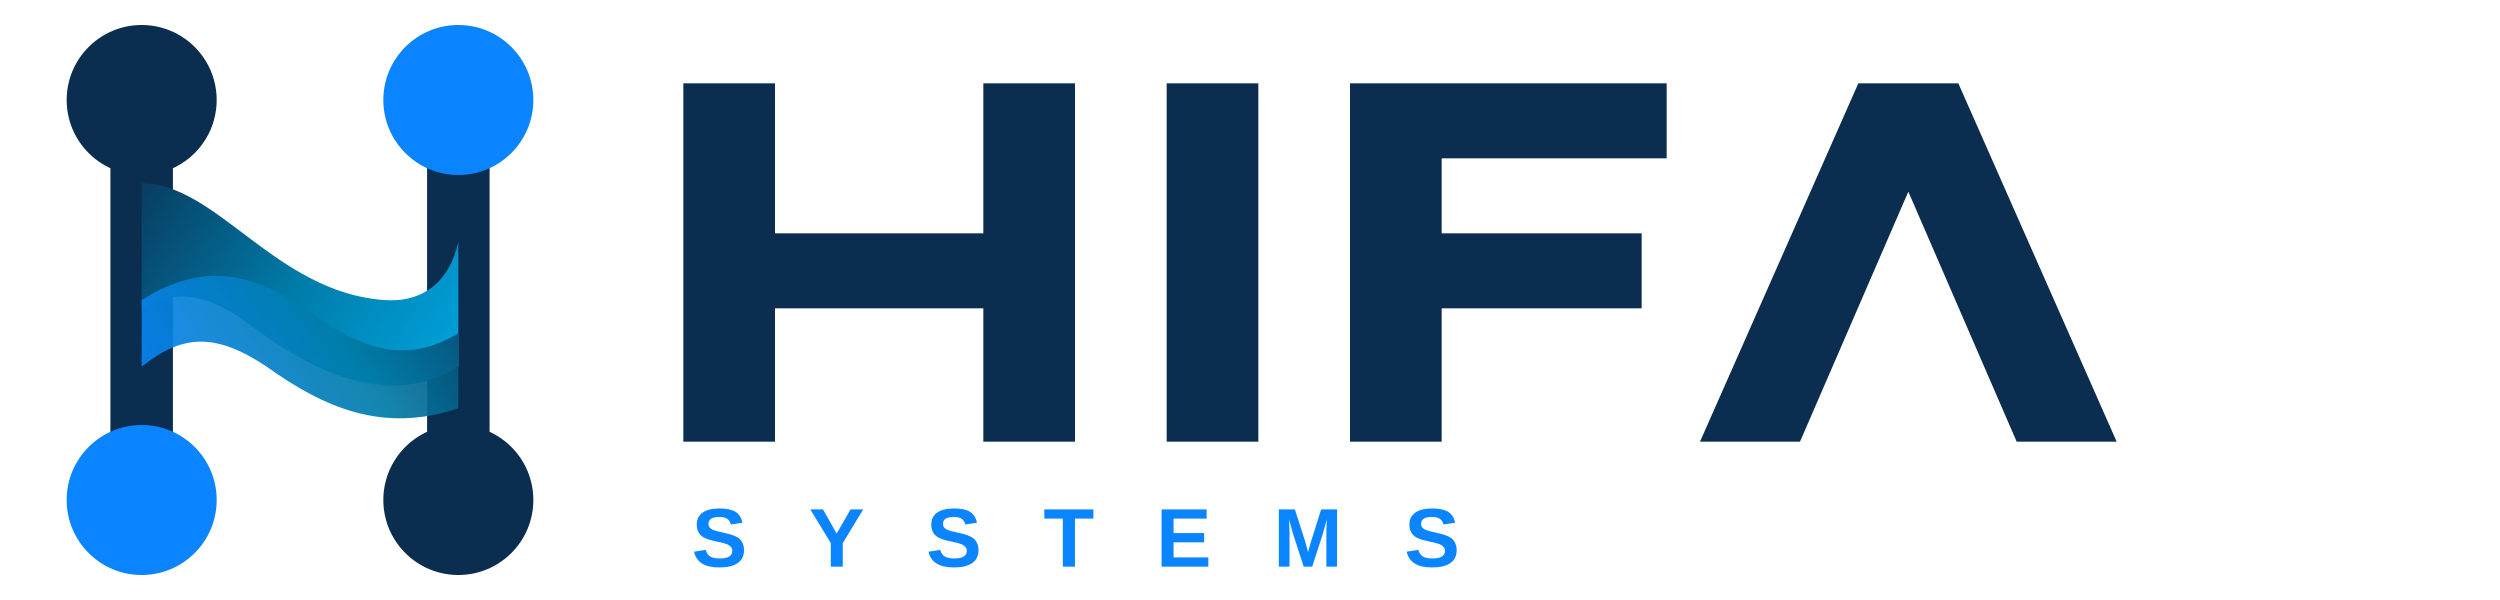
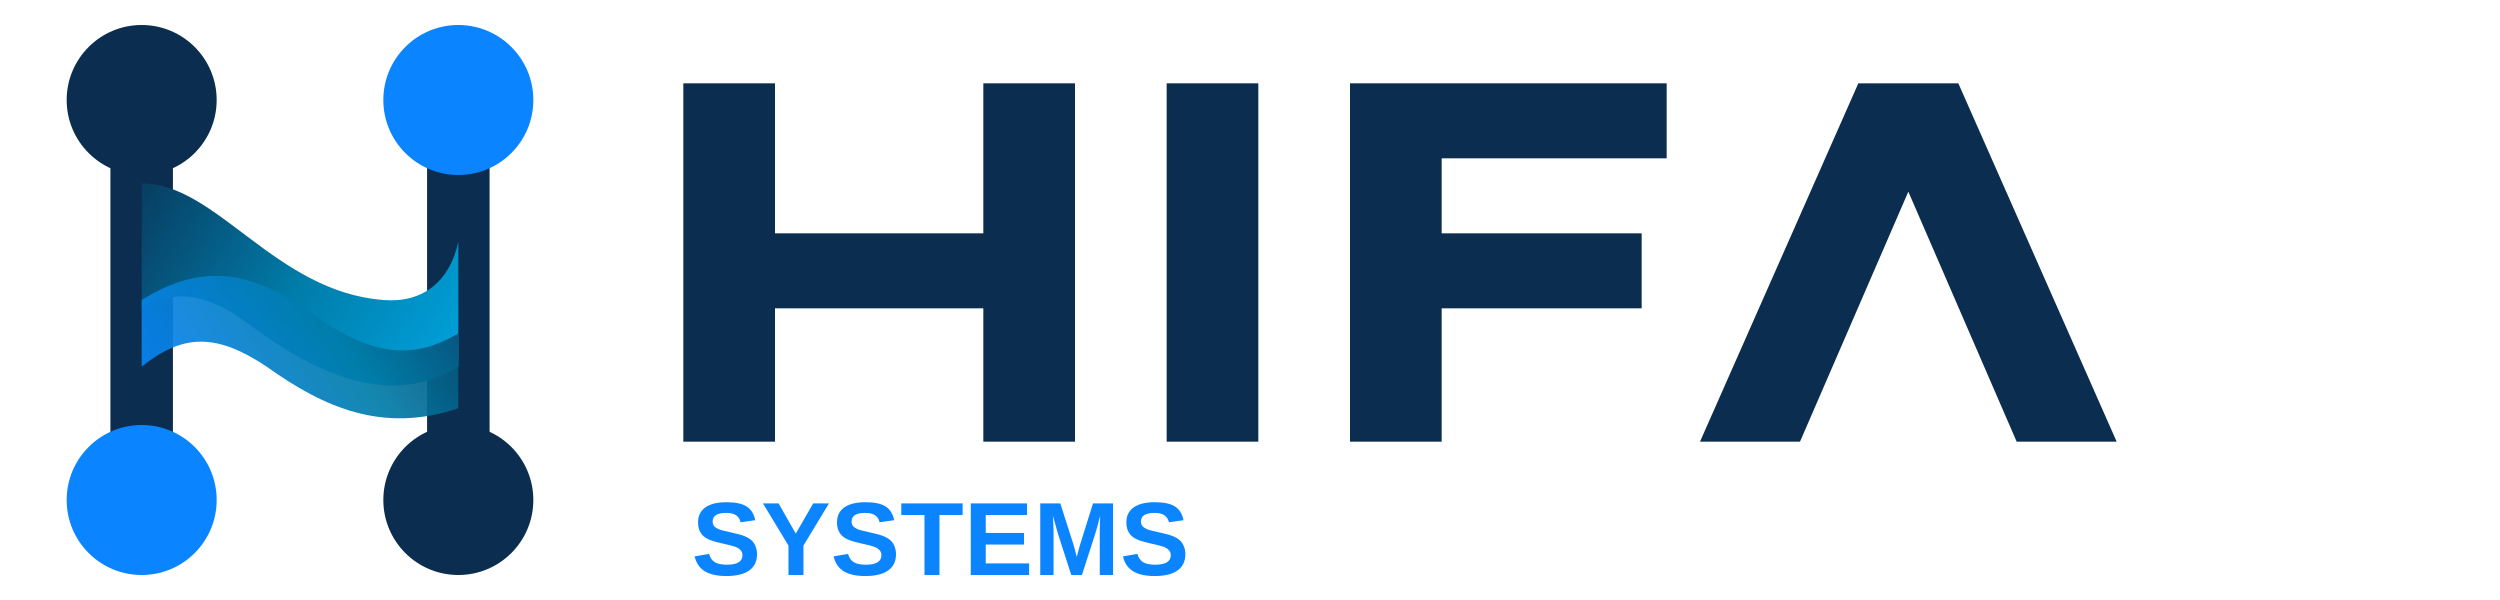
<svg xmlns="http://www.w3.org/2000/svg" viewBox="0 0 300 72" role="img" aria-labelledby="title desc">
  <defs>
    <linearGradient id="ribbon-a" x1="13" y1="18" x2="58" y2="47" gradientUnits="userSpaceOnUse">
      <stop stop-color="#0B2D4F" />
      <stop offset=".52" stop-color="#007CA9" />
      <stop offset="1" stop-color="#00A9E6" />
    </linearGradient>
    <linearGradient id="ribbon-b" x1="14" y1="45" x2="55" y2="20" gradientUnits="userSpaceOnUse">
      <stop stop-color="#0A84FF" />
      <stop offset=".52" stop-color="#007DA9" />
      <stop offset="1" stop-color="#0B2D4F" />
    </linearGradient>
  </defs>
  <g>
    <path d="M17 14v44M55 14v44" stroke="#0B2D4F" stroke-width="7.5" stroke-linecap="round" />
    <path d="M17 22c9 0 16 13 29 14 4.8.4 8-2.3 9-7v15c-8 5-17 1-25-5-5-3.8-9-4.4-13-2z" fill="url(#ribbon-a)" />
    <path d="M17 36c8-5 14-3 21 2 7 5 12 5 17 2v9c-9 3-16 0-23-5-6-4-10-4-15 0z" fill="url(#ribbon-b)" opacity=".92" />
    <circle cx="17" cy="12" r="9" fill="#0B2D4F" />
    <circle cx="17" cy="60" r="9" fill="#0A84FF" />
    <circle cx="55" cy="12" r="9" fill="#0A84FF" />
    <circle cx="55" cy="60" r="9" fill="#0B2D4F" />
  </g>
  <g fill="#0B2D4F">
    <path d="M82 10h11v18h25V10h11v43h-11V37H93v16H82z" />
    <path d="M140 10h11v43h-11z" />
    <path d="M162 10h38v9h-27v9h24v9h-24v16h-11z" />
    <path d="M204 53l19-43h12l19 43h-12l-13-30-13 30z" />
  </g>
-   <text x="83" y="68" fill="#0A84FF" font-family="Arial, Helvetica, sans-serif" font-size="10" font-weight="700" letter-spacing="7.4">SYSTEMS</text>
+   <text x="83" y="69" textLength="171" lengthAdjust="spacing" fill="#0A84FF" font-family="Arial, Helvetica, sans-serif" font-size="12.5" font-weight="700">SYSTEMS</text>
</svg>
